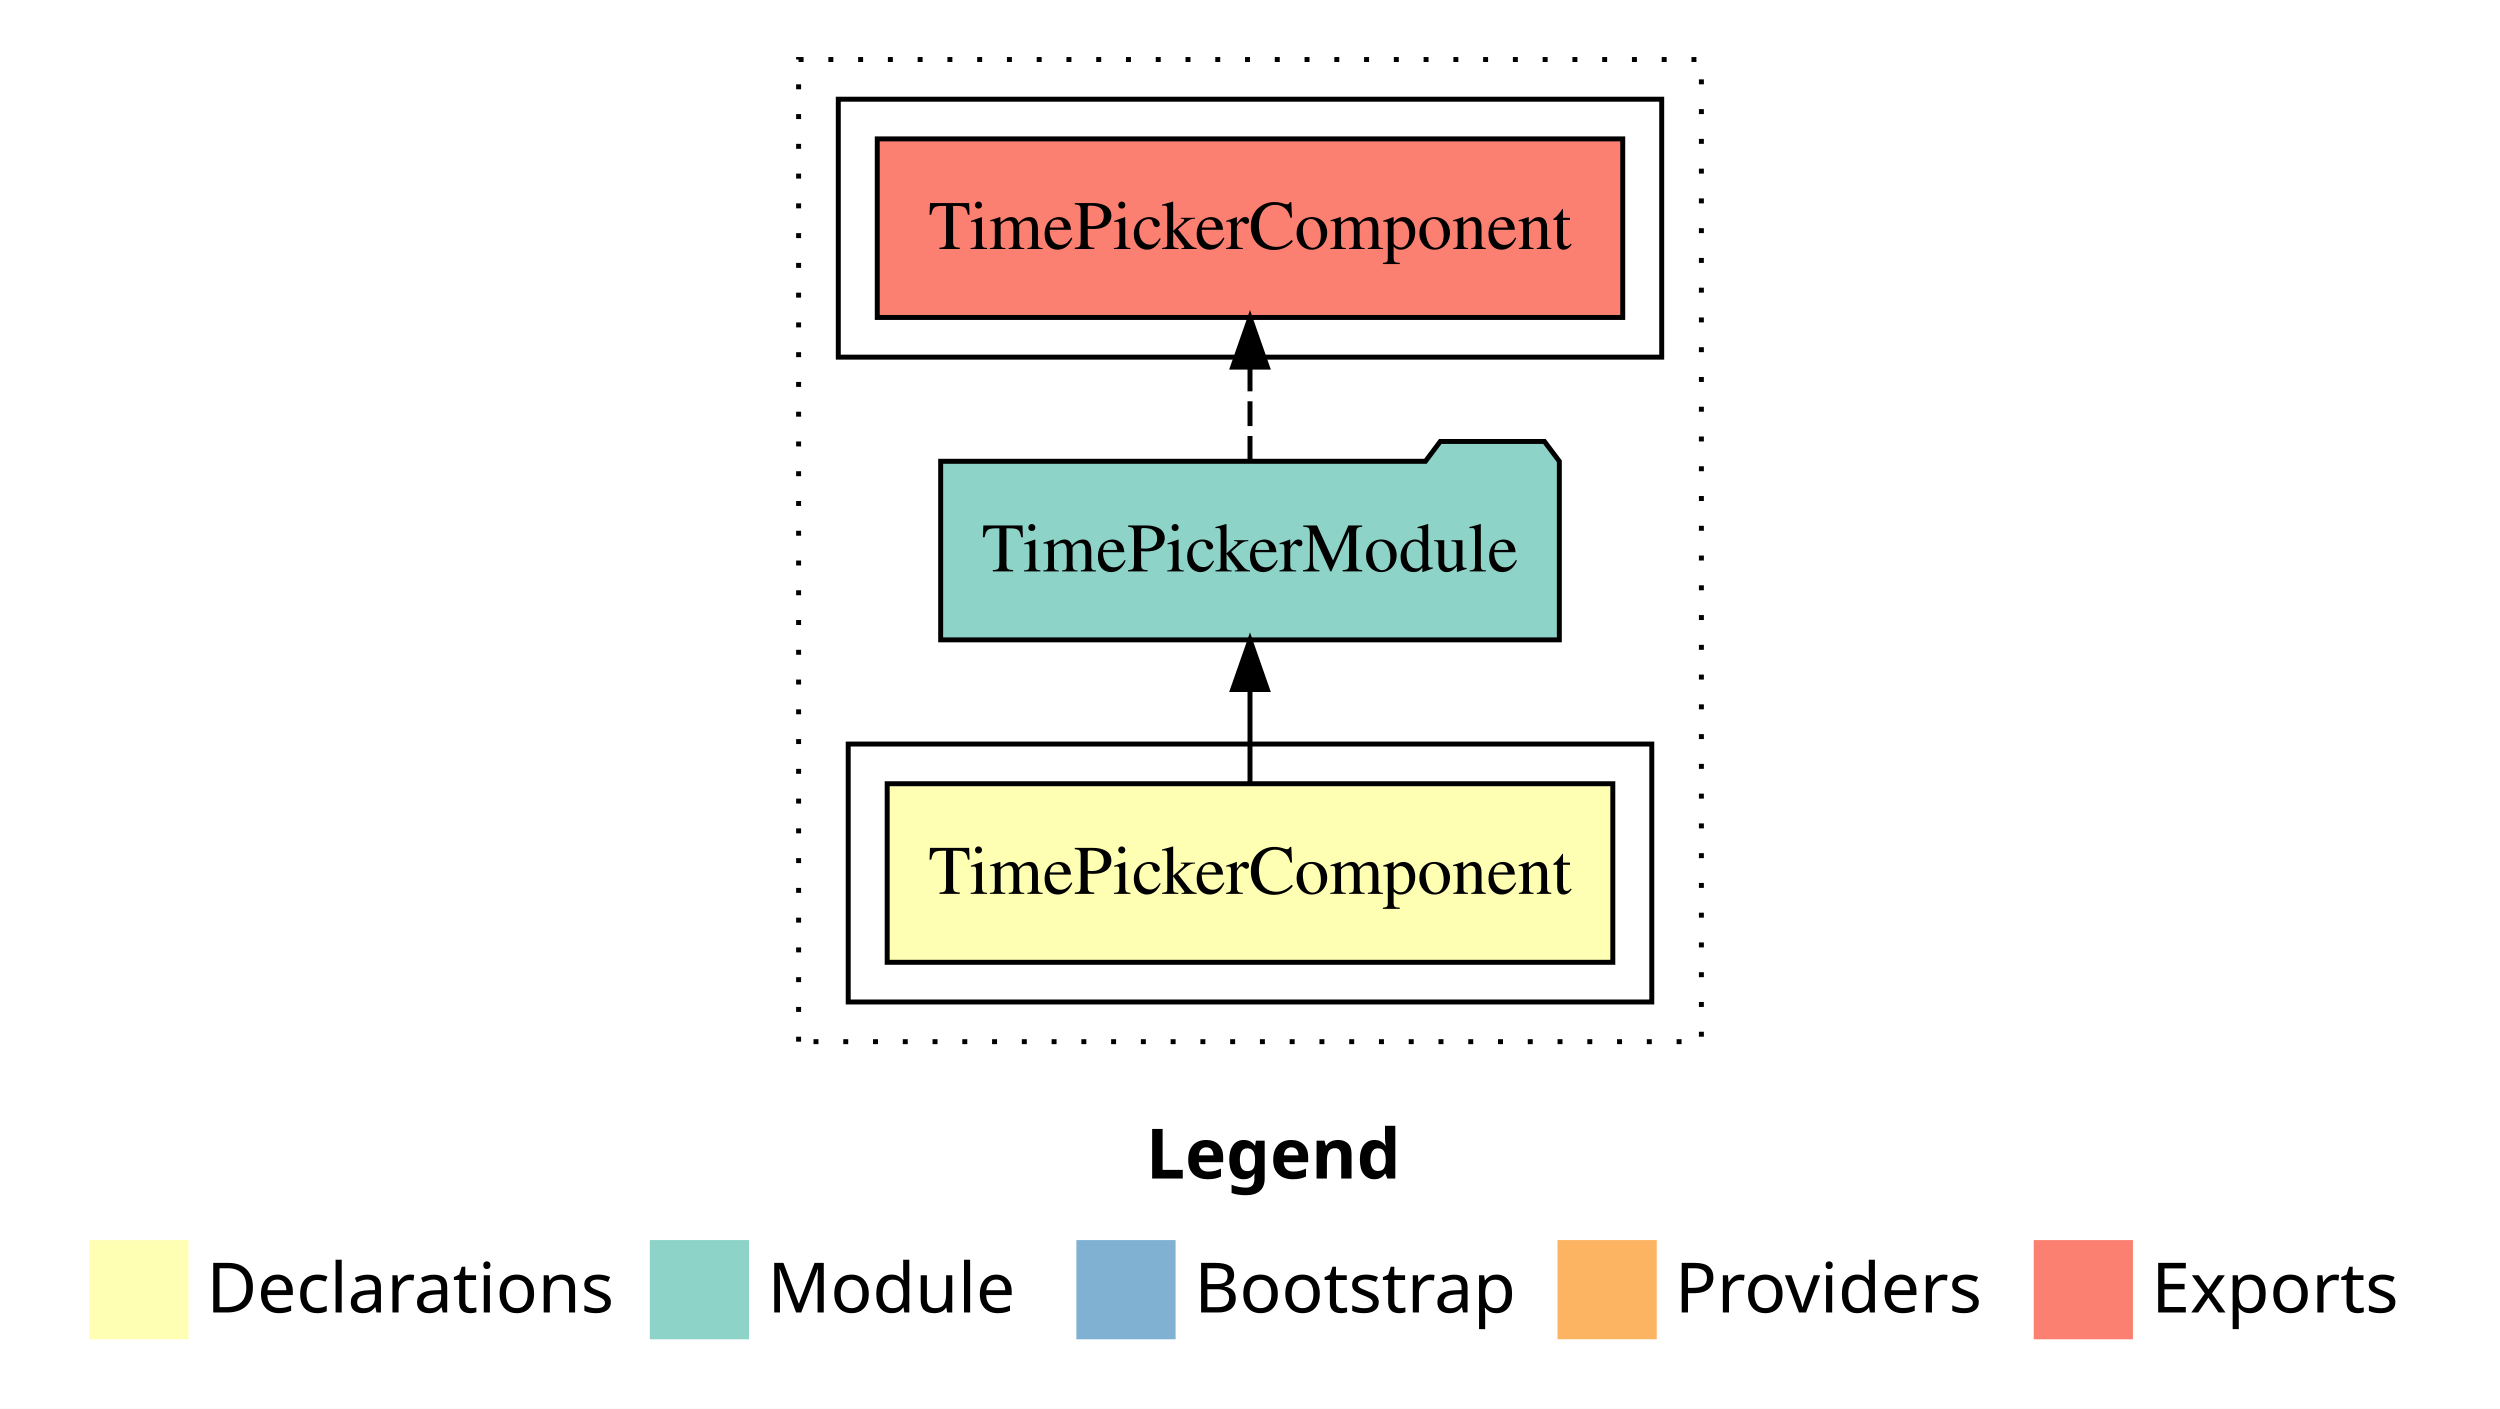
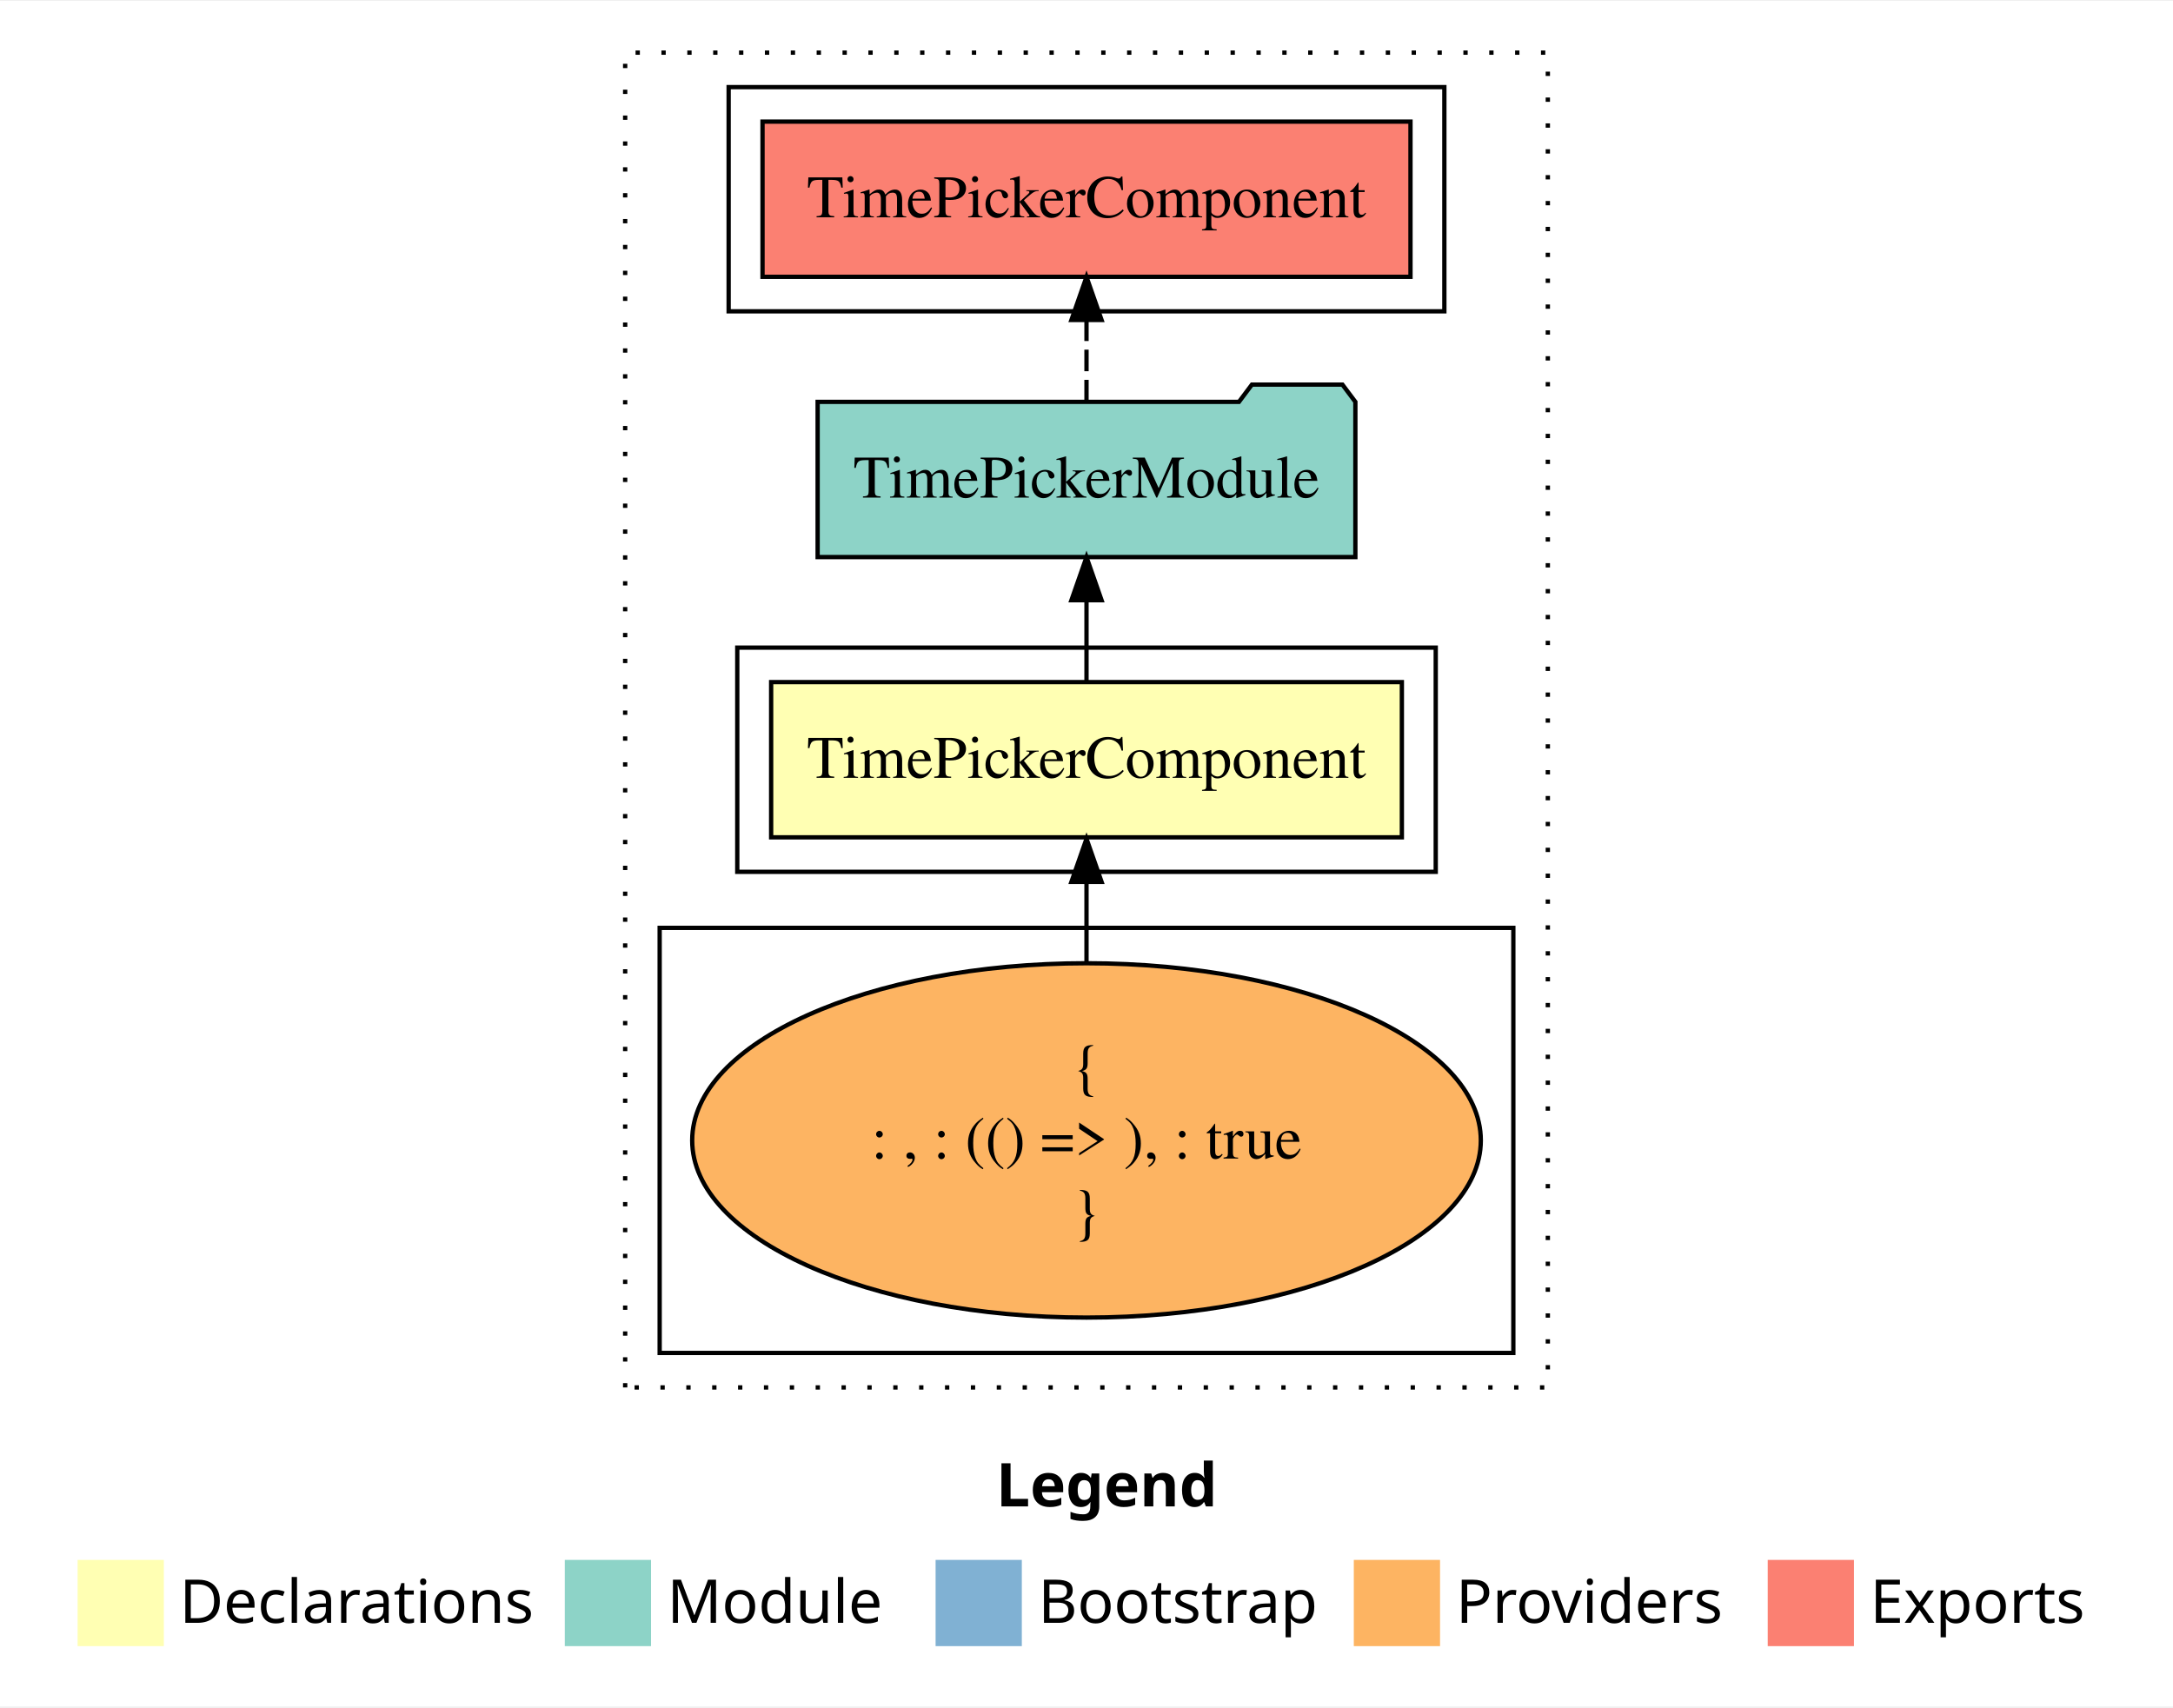
- <svg xmlns="http://www.w3.org/2000/svg" width="504pt" height="284pt" viewBox="0.00 0.00 504.00 284.00">
-   <g id="graph0" class="graph" transform="scale(1 1) rotate(0) translate(4 280)">
-     <polygon fill="#ffffff" stroke="transparent" points="-4,4 -4,-280 500,-280 500,4 -4,4" />
+ <svg xmlns="http://www.w3.org/2000/svg" width="504pt" height="396pt" viewBox="0.00 0.00 504.00 395.59">
+   <g id="graph0" class="graph" transform="scale(1 1) rotate(0) translate(4 391.5901)">
+     <polygon fill="#ffffff" stroke="transparent" points="-4,4 -4,-391.59 500,-391.59 500,4 -4,4" />
    <text text-anchor="start" x="227.009" y="-42.4" font-family="sans-serif" font-weight="bold" font-size="14.00" fill="#000000">Legend</text>
    <polygon fill="#ffffb3" stroke="transparent" points="14,-10 14,-30 34,-30 34,-10 14,-10" />
    <text text-anchor="start" x="37.629" y="-15.4" font-family="sans-serif" font-size="14.00" fill="#000000">  Declarations</text>
    <polygon fill="#8dd3c7" stroke="transparent" points="127,-10 127,-30 147,-30 147,-10 127,-10" />
    <text text-anchor="start" x="150.725" y="-15.4" font-family="sans-serif" font-size="14.00" fill="#000000">  Module</text>
    <polygon fill="#80b1d3" stroke="transparent" points="213,-10 213,-30 233,-30 233,-10 213,-10" />
    <text text-anchor="start" x="236.781" y="-15.4" font-family="sans-serif" font-size="14.00" fill="#000000">  Bootstrap</text>
    <polygon fill="#fdb462" stroke="transparent" points="310,-10 310,-30 330,-30 330,-10 310,-10" />
    <text text-anchor="start" x="333.673" y="-15.4" font-family="sans-serif" font-size="14.00" fill="#000000">  Providers</text>
    <polygon fill="#fb8072" stroke="transparent" points="406,-10 406,-30 426,-30 426,-10 406,-10" />
    <text text-anchor="start" x="429.726" y="-15.4" font-family="sans-serif" font-size="14.00" fill="#000000">  Exports</text>
    <g id="clust1" class="cluster">
-       <polygon fill="none" stroke="#000000" stroke-dasharray="1,5" points="157,-70 157,-268 339,-268 339,-70 157,-70" />
+       <polygon fill="none" stroke="#000000" stroke-dasharray="1,5" points="141,-70 141,-379.59 355,-379.59 355,-70 141,-70" />
    </g>
    <g id="clust2" class="cluster">
-       <polygon fill="none" stroke="#000000" points="167,-78 167,-130 329,-130 329,-78 167,-78" />
+       <polygon fill="none" stroke="#000000" points="167,-189.59 167,-241.59 329,-241.59 329,-189.59 167,-189.59" />
+     </g>
+     <g id="clust3" class="cluster">
+       <polygon fill="none" stroke="#000000" points="149,-78 149,-176.59 347,-176.59 347,-78 149,-78" />
    </g>
    <g id="clust5" class="cluster">
-       <polygon fill="none" stroke="#000000" points="165,-208 165,-260 331,-260 331,-208 165,-208" />
+       <polygon fill="none" stroke="#000000" points="165,-319.59 165,-371.59 331,-371.59 331,-319.59 165,-319.59" />
    </g>
    <g id="node1" class="node">
-       <polygon fill="#ffffb3" stroke="#000000" points="321.144,-122 174.856,-122 174.856,-86 321.144,-86 321.144,-122" />
-       <text text-anchor="middle" x="248" y="-99.8" font-family="Times,serif" font-size="14.00" fill="#000000">TimePickerComponent</text>
+       <polygon fill="#ffffb3" stroke="#000000" points="321.144,-233.59 174.856,-233.59 174.856,-197.59 321.144,-197.59 321.144,-233.59" />
+       <text text-anchor="middle" x="248" y="-211.39" font-family="Times,serif" font-size="14.00" fill="#000000">TimePickerComponent</text>
    </g>
    <g id="node2" class="node">
-       <polygon fill="#8dd3c7" stroke="#000000" points="310.361,-187 307.361,-191 286.361,-191 283.361,-187 185.639,-187 185.639,-151 310.361,-151 310.361,-187" />
-       <text text-anchor="middle" x="248" y="-164.8" font-family="Times,serif" font-size="14.00" fill="#000000">TimePickerModule</text>
+       <polygon fill="#8dd3c7" stroke="#000000" points="310.361,-298.59 307.361,-302.59 286.361,-302.59 283.361,-298.59 185.639,-298.59 185.639,-262.59 310.361,-262.59 310.361,-298.59" />
+       <text text-anchor="middle" x="248" y="-276.39" font-family="Times,serif" font-size="14.00" fill="#000000">TimePickerModule</text>
    </g>
    <g id="edge1" class="edge">
-       <path fill="none" stroke="#000000" d="M248,-122.106C248,-122.106 248,-140.991 248,-140.991" />
-       <polygon fill="#000000" stroke="#000000" points="244.5,-140.991 248,-150.991 251.5,-140.991 244.5,-140.991" />
+       <path fill="none" stroke="#000000" d="M248,-233.696C248,-233.696 248,-252.581 248,-252.581" />
+       <polygon fill="#000000" stroke="#000000" points="244.5,-252.581 248,-262.581 251.5,-252.581 244.5,-252.581" />
+     </g>
+     <g id="node4" class="node">
+       <polygon fill="#fb8072" stroke="#000000" points="323.144,-363.59 172.856,-363.59 172.856,-327.59 323.144,-327.59 323.144,-363.59" />
+       <text text-anchor="middle" x="248" y="-341.39" font-family="Times,serif" font-size="14.00" fill="#000000">TimePickerComponent </text>
+     </g>
+     <g id="edge3" class="edge">
+       <path fill="none" stroke="#000000" stroke-dasharray="5,2" d="M248,-298.696C248,-298.696 248,-317.581 248,-317.581" />
+       <polygon fill="#000000" stroke="#000000" points="244.5,-317.581 248,-327.581 251.5,-317.581 244.5,-317.581" />
    </g>
    <g id="node3" class="node">
-       <polygon fill="#fb8072" stroke="#000000" points="323.144,-252 172.856,-252 172.856,-216 323.144,-216 323.144,-252" />
-       <text text-anchor="middle" x="248" y="-229.8" font-family="Times,serif" font-size="14.00" fill="#000000">TimePickerComponent </text>
+       <ellipse fill="#fdb462" stroke="#000000" cx="248" cy="-127.295" rx="91.456" ry="41.091" />
+       <text text-anchor="middle" x="248" y="-139.895" font-family="Times,serif" font-size="14.00" fill="#000000">{</text>
+       <text text-anchor="middle" x="248" y="-123.095" font-family="Times,serif" font-size="14.00" fill="#000000">    : , : (() =&gt; ), : true</text>
+       <text text-anchor="middle" x="248" y="-106.295" font-family="Times,serif" font-size="14.00" fill="#000000">}</text>
    </g>
    <g id="edge2" class="edge">
-       <path fill="none" stroke="#000000" stroke-dasharray="5,2" d="M248,-187.106C248,-187.106 248,-205.991 248,-205.991" />
-       <polygon fill="#000000" stroke="#000000" points="244.5,-205.991 248,-215.991 251.5,-205.991 244.5,-205.991" />
+       <path fill="none" stroke="#000000" d="M248,-168.599C248,-168.599 248,-187.255 248,-187.255" />
+       <polygon fill="#000000" stroke="#000000" points="244.5,-187.255 248,-197.255 251.5,-187.255 244.5,-187.255" />
    </g>
  </g>
</svg>
